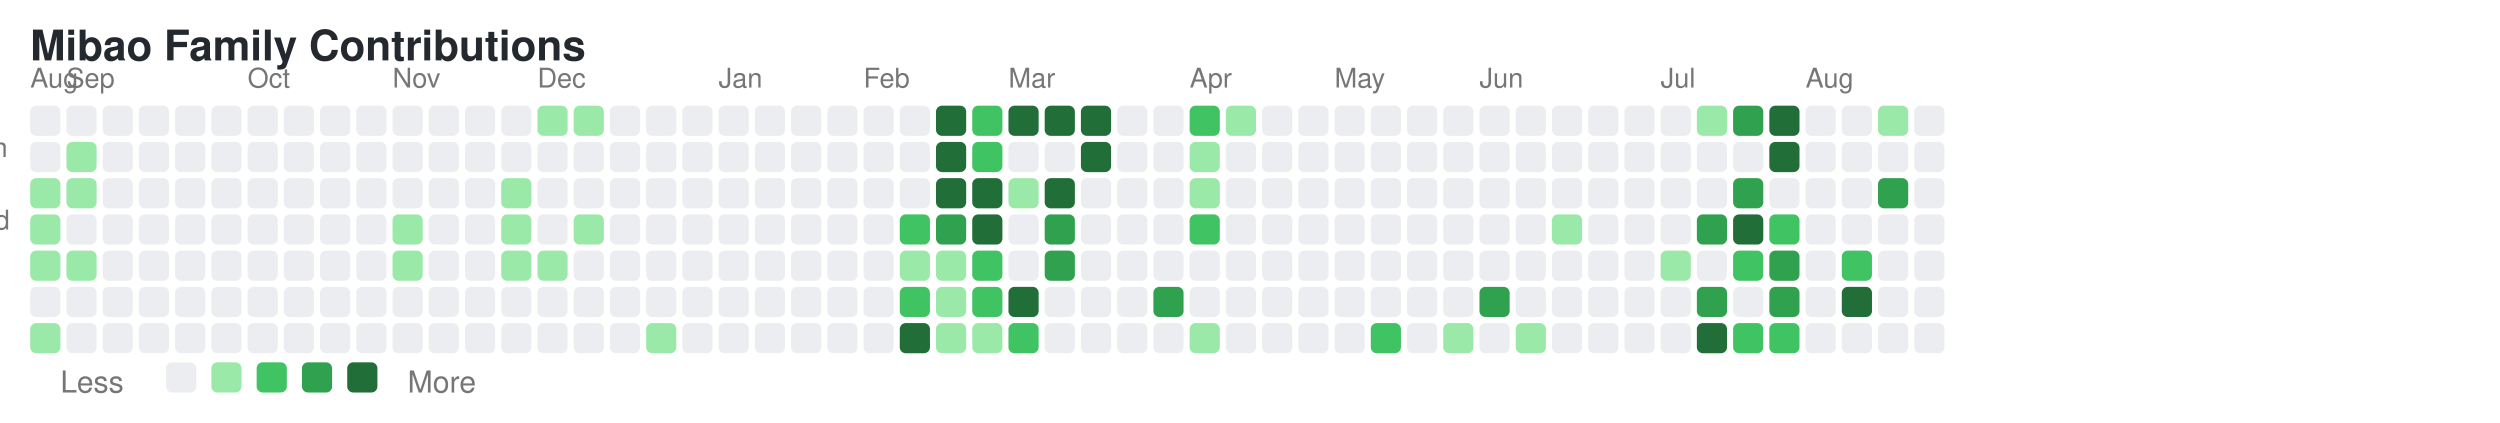
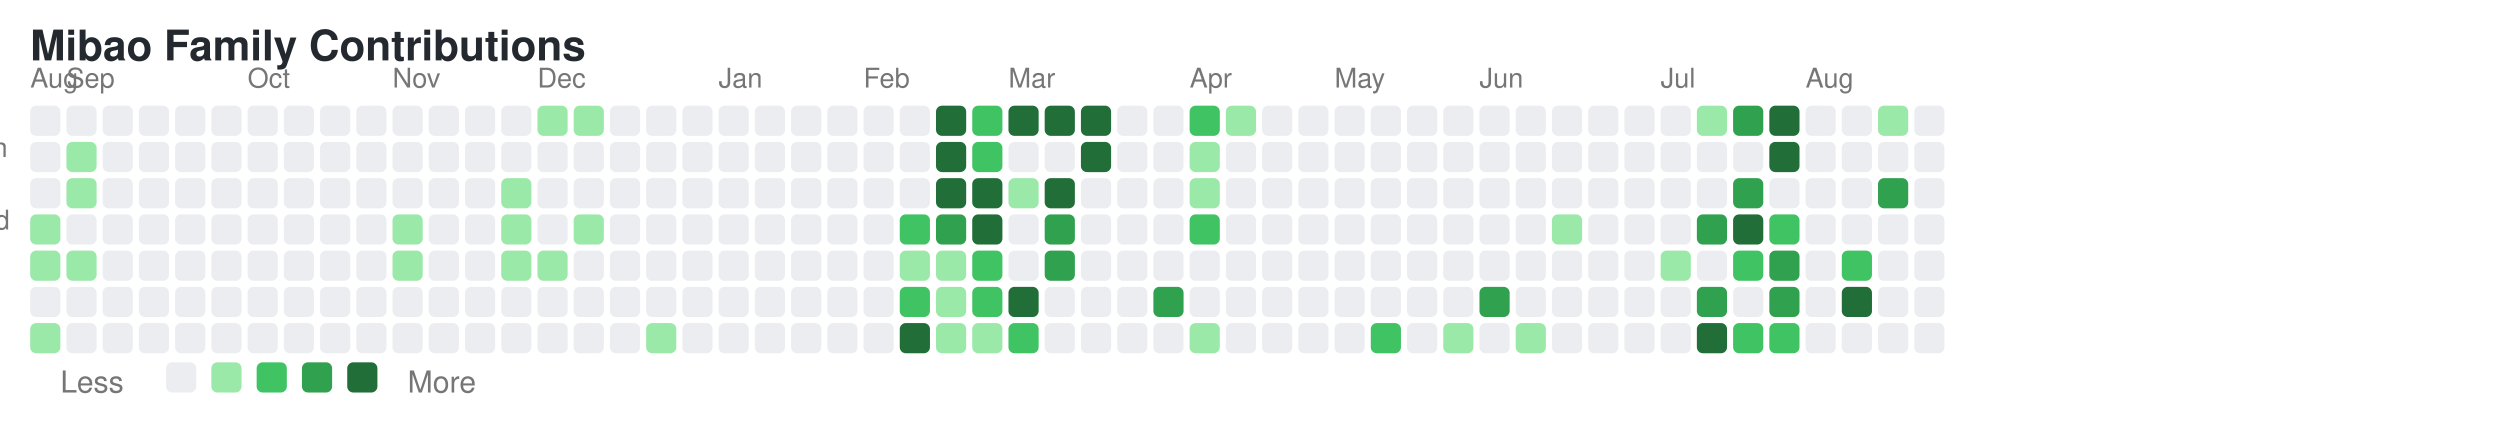
<svg xmlns="http://www.w3.org/2000/svg" width="828" height="140">
  <text x="10" y="20" font-family="-apple-system, BlinkMacSystemFont, Segoe UI, Helvetica, Arial, sans-serif" font-size="14" font-weight="600" fill="#24292f">Mibao Family Contributions</text>
  <g transform="translate(10, 35)">
    <text x="0" y="-6" font-family="-apple-system, BlinkMacSystemFont, Segoe UI, Helvetica, Arial, sans-serif" font-size="9" fill="#767676">Aug</text>
    <text x="12" y="-6" font-family="-apple-system, BlinkMacSystemFont, Segoe UI, Helvetica, Arial, sans-serif" font-size="9" fill="#767676">Sep</text>
    <text x="72" y="-6" font-family="-apple-system, BlinkMacSystemFont, Segoe UI, Helvetica, Arial, sans-serif" font-size="9" fill="#767676">Oct</text>
    <text x="120" y="-6" font-family="-apple-system, BlinkMacSystemFont, Segoe UI, Helvetica, Arial, sans-serif" font-size="9" fill="#767676">Nov</text>
    <text x="168" y="-6" font-family="-apple-system, BlinkMacSystemFont, Segoe UI, Helvetica, Arial, sans-serif" font-size="9" fill="#767676">Dec</text>
    <text x="228" y="-6" font-family="-apple-system, BlinkMacSystemFont, Segoe UI, Helvetica, Arial, sans-serif" font-size="9" fill="#767676">Jan</text>
    <text x="276" y="-6" font-family="-apple-system, BlinkMacSystemFont, Segoe UI, Helvetica, Arial, sans-serif" font-size="9" fill="#767676">Feb</text>
    <text x="324" y="-6" font-family="-apple-system, BlinkMacSystemFont, Segoe UI, Helvetica, Arial, sans-serif" font-size="9" fill="#767676">Mar</text>
    <text x="384" y="-6" font-family="-apple-system, BlinkMacSystemFont, Segoe UI, Helvetica, Arial, sans-serif" font-size="9" fill="#767676">Apr</text>
    <text x="432" y="-6" font-family="-apple-system, BlinkMacSystemFont, Segoe UI, Helvetica, Arial, sans-serif" font-size="9" fill="#767676">May</text>
    <text x="480" y="-6" font-family="-apple-system, BlinkMacSystemFont, Segoe UI, Helvetica, Arial, sans-serif" font-size="9" fill="#767676">Jun</text>
    <text x="540" y="-6" font-family="-apple-system, BlinkMacSystemFont, Segoe UI, Helvetica, Arial, sans-serif" font-size="9" fill="#767676">Jul</text>
    <text x="588" y="-6" font-family="-apple-system, BlinkMacSystemFont, Segoe UI, Helvetica, Arial, sans-serif" font-size="9" fill="#767676">Aug</text>
    <text x="-25" y="17.0" font-family="-apple-system, BlinkMacSystemFont, Segoe UI, Helvetica, Arial, sans-serif" font-size="9" fill="#767676">Mon</text>
    <text x="-25" y="41.0" font-family="-apple-system, BlinkMacSystemFont, Segoe UI, Helvetica, Arial, sans-serif" font-size="9" fill="#767676">Wed</text>
    <text x="-25" y="65.0" font-family="-apple-system, BlinkMacSystemFont, Segoe UI, Helvetica, Arial, sans-serif" font-size="9" fill="#767676">Fri</text>
    <rect x="0" y="0" width="10" height="10" fill="#ebedf0" rx="2" />
    <rect x="0" y="12" width="10" height="10" fill="#ebedf0" rx="2" />
-     <rect x="0" y="24" width="10" height="10" fill="#9be9a8" rx="2" />
+     <rect x="0" y="24" width="10" height="10" fill="#ebedf0" rx="2" />
    <rect x="0" y="36" width="10" height="10" fill="#9be9a8" rx="2" />
    <rect x="0" y="48" width="10" height="10" fill="#9be9a8" rx="2" />
    <rect x="0" y="60" width="10" height="10" fill="#ebedf0" rx="2" />
    <rect x="0" y="72" width="10" height="10" fill="#9be9a8" rx="2" />
    <rect x="12" y="0" width="10" height="10" fill="#ebedf0" rx="2" />
    <rect x="12" y="12" width="10" height="10" fill="#9be9a8" rx="2" />
    <rect x="12" y="24" width="10" height="10" fill="#9be9a8" rx="2" />
    <rect x="12" y="36" width="10" height="10" fill="#ebedf0" rx="2" />
    <rect x="12" y="48" width="10" height="10" fill="#9be9a8" rx="2" />
    <rect x="12" y="60" width="10" height="10" fill="#ebedf0" rx="2" />
    <rect x="12" y="72" width="10" height="10" fill="#ebedf0" rx="2" />
    <rect x="24" y="0" width="10" height="10" fill="#ebedf0" rx="2" />
    <rect x="24" y="12" width="10" height="10" fill="#ebedf0" rx="2" />
    <rect x="24" y="24" width="10" height="10" fill="#ebedf0" rx="2" />
    <rect x="24" y="36" width="10" height="10" fill="#ebedf0" rx="2" />
    <rect x="24" y="48" width="10" height="10" fill="#ebedf0" rx="2" />
    <rect x="24" y="60" width="10" height="10" fill="#ebedf0" rx="2" />
    <rect x="24" y="72" width="10" height="10" fill="#ebedf0" rx="2" />
    <rect x="36" y="0" width="10" height="10" fill="#ebedf0" rx="2" />
    <rect x="36" y="12" width="10" height="10" fill="#ebedf0" rx="2" />
    <rect x="36" y="24" width="10" height="10" fill="#ebedf0" rx="2" />
    <rect x="36" y="36" width="10" height="10" fill="#ebedf0" rx="2" />
    <rect x="36" y="48" width="10" height="10" fill="#ebedf0" rx="2" />
    <rect x="36" y="60" width="10" height="10" fill="#ebedf0" rx="2" />
    <rect x="36" y="72" width="10" height="10" fill="#ebedf0" rx="2" />
    <rect x="48" y="0" width="10" height="10" fill="#ebedf0" rx="2" />
    <rect x="48" y="12" width="10" height="10" fill="#ebedf0" rx="2" />
    <rect x="48" y="24" width="10" height="10" fill="#ebedf0" rx="2" />
    <rect x="48" y="36" width="10" height="10" fill="#ebedf0" rx="2" />
    <rect x="48" y="48" width="10" height="10" fill="#ebedf0" rx="2" />
    <rect x="48" y="60" width="10" height="10" fill="#ebedf0" rx="2" />
    <rect x="48" y="72" width="10" height="10" fill="#ebedf0" rx="2" />
    <rect x="60" y="0" width="10" height="10" fill="#ebedf0" rx="2" />
    <rect x="60" y="12" width="10" height="10" fill="#ebedf0" rx="2" />
    <rect x="60" y="24" width="10" height="10" fill="#ebedf0" rx="2" />
    <rect x="60" y="36" width="10" height="10" fill="#ebedf0" rx="2" />
    <rect x="60" y="48" width="10" height="10" fill="#ebedf0" rx="2" />
    <rect x="60" y="60" width="10" height="10" fill="#ebedf0" rx="2" />
    <rect x="60" y="72" width="10" height="10" fill="#ebedf0" rx="2" />
    <rect x="72" y="0" width="10" height="10" fill="#ebedf0" rx="2" />
    <rect x="72" y="12" width="10" height="10" fill="#ebedf0" rx="2" />
    <rect x="72" y="24" width="10" height="10" fill="#ebedf0" rx="2" />
    <rect x="72" y="36" width="10" height="10" fill="#ebedf0" rx="2" />
    <rect x="72" y="48" width="10" height="10" fill="#ebedf0" rx="2" />
    <rect x="72" y="60" width="10" height="10" fill="#ebedf0" rx="2" />
    <rect x="72" y="72" width="10" height="10" fill="#ebedf0" rx="2" />
    <rect x="84" y="0" width="10" height="10" fill="#ebedf0" rx="2" />
    <rect x="84" y="12" width="10" height="10" fill="#ebedf0" rx="2" />
    <rect x="84" y="24" width="10" height="10" fill="#ebedf0" rx="2" />
    <rect x="84" y="36" width="10" height="10" fill="#ebedf0" rx="2" />
    <rect x="84" y="48" width="10" height="10" fill="#ebedf0" rx="2" />
    <rect x="84" y="60" width="10" height="10" fill="#ebedf0" rx="2" />
    <rect x="84" y="72" width="10" height="10" fill="#ebedf0" rx="2" />
    <rect x="96" y="0" width="10" height="10" fill="#ebedf0" rx="2" />
    <rect x="96" y="12" width="10" height="10" fill="#ebedf0" rx="2" />
    <rect x="96" y="24" width="10" height="10" fill="#ebedf0" rx="2" />
    <rect x="96" y="36" width="10" height="10" fill="#ebedf0" rx="2" />
    <rect x="96" y="48" width="10" height="10" fill="#ebedf0" rx="2" />
    <rect x="96" y="60" width="10" height="10" fill="#ebedf0" rx="2" />
    <rect x="96" y="72" width="10" height="10" fill="#ebedf0" rx="2" />
    <rect x="108" y="0" width="10" height="10" fill="#ebedf0" rx="2" />
    <rect x="108" y="12" width="10" height="10" fill="#ebedf0" rx="2" />
    <rect x="108" y="24" width="10" height="10" fill="#ebedf0" rx="2" />
    <rect x="108" y="36" width="10" height="10" fill="#ebedf0" rx="2" />
    <rect x="108" y="48" width="10" height="10" fill="#ebedf0" rx="2" />
    <rect x="108" y="60" width="10" height="10" fill="#ebedf0" rx="2" />
    <rect x="108" y="72" width="10" height="10" fill="#ebedf0" rx="2" />
    <rect x="120" y="0" width="10" height="10" fill="#ebedf0" rx="2" />
    <rect x="120" y="12" width="10" height="10" fill="#ebedf0" rx="2" />
    <rect x="120" y="24" width="10" height="10" fill="#ebedf0" rx="2" />
    <rect x="120" y="36" width="10" height="10" fill="#9be9a8" rx="2" />
    <rect x="120" y="48" width="10" height="10" fill="#9be9a8" rx="2" />
    <rect x="120" y="60" width="10" height="10" fill="#ebedf0" rx="2" />
    <rect x="120" y="72" width="10" height="10" fill="#ebedf0" rx="2" />
    <rect x="132" y="0" width="10" height="10" fill="#ebedf0" rx="2" />
    <rect x="132" y="12" width="10" height="10" fill="#ebedf0" rx="2" />
    <rect x="132" y="24" width="10" height="10" fill="#ebedf0" rx="2" />
    <rect x="132" y="36" width="10" height="10" fill="#ebedf0" rx="2" />
    <rect x="132" y="48" width="10" height="10" fill="#ebedf0" rx="2" />
    <rect x="132" y="60" width="10" height="10" fill="#ebedf0" rx="2" />
    <rect x="132" y="72" width="10" height="10" fill="#ebedf0" rx="2" />
    <rect x="144" y="0" width="10" height="10" fill="#ebedf0" rx="2" />
    <rect x="144" y="12" width="10" height="10" fill="#ebedf0" rx="2" />
    <rect x="144" y="24" width="10" height="10" fill="#ebedf0" rx="2" />
    <rect x="144" y="36" width="10" height="10" fill="#ebedf0" rx="2" />
    <rect x="144" y="48" width="10" height="10" fill="#ebedf0" rx="2" />
    <rect x="144" y="60" width="10" height="10" fill="#ebedf0" rx="2" />
    <rect x="144" y="72" width="10" height="10" fill="#ebedf0" rx="2" />
    <rect x="156" y="0" width="10" height="10" fill="#ebedf0" rx="2" />
    <rect x="156" y="12" width="10" height="10" fill="#ebedf0" rx="2" />
    <rect x="156" y="24" width="10" height="10" fill="#9be9a8" rx="2" />
    <rect x="156" y="36" width="10" height="10" fill="#9be9a8" rx="2" />
    <rect x="156" y="48" width="10" height="10" fill="#9be9a8" rx="2" />
    <rect x="156" y="60" width="10" height="10" fill="#ebedf0" rx="2" />
    <rect x="156" y="72" width="10" height="10" fill="#ebedf0" rx="2" />
    <rect x="168" y="0" width="10" height="10" fill="#9be9a8" rx="2" />
    <rect x="168" y="12" width="10" height="10" fill="#ebedf0" rx="2" />
    <rect x="168" y="24" width="10" height="10" fill="#ebedf0" rx="2" />
    <rect x="168" y="36" width="10" height="10" fill="#ebedf0" rx="2" />
    <rect x="168" y="48" width="10" height="10" fill="#9be9a8" rx="2" />
    <rect x="168" y="60" width="10" height="10" fill="#ebedf0" rx="2" />
    <rect x="168" y="72" width="10" height="10" fill="#ebedf0" rx="2" />
    <rect x="180" y="0" width="10" height="10" fill="#9be9a8" rx="2" />
    <rect x="180" y="12" width="10" height="10" fill="#ebedf0" rx="2" />
    <rect x="180" y="24" width="10" height="10" fill="#ebedf0" rx="2" />
    <rect x="180" y="36" width="10" height="10" fill="#9be9a8" rx="2" />
    <rect x="180" y="48" width="10" height="10" fill="#ebedf0" rx="2" />
    <rect x="180" y="60" width="10" height="10" fill="#ebedf0" rx="2" />
    <rect x="180" y="72" width="10" height="10" fill="#ebedf0" rx="2" />
    <rect x="192" y="0" width="10" height="10" fill="#ebedf0" rx="2" />
    <rect x="192" y="12" width="10" height="10" fill="#ebedf0" rx="2" />
    <rect x="192" y="24" width="10" height="10" fill="#ebedf0" rx="2" />
    <rect x="192" y="36" width="10" height="10" fill="#ebedf0" rx="2" />
    <rect x="192" y="48" width="10" height="10" fill="#ebedf0" rx="2" />
    <rect x="192" y="60" width="10" height="10" fill="#ebedf0" rx="2" />
    <rect x="192" y="72" width="10" height="10" fill="#ebedf0" rx="2" />
    <rect x="204" y="0" width="10" height="10" fill="#ebedf0" rx="2" />
    <rect x="204" y="12" width="10" height="10" fill="#ebedf0" rx="2" />
    <rect x="204" y="24" width="10" height="10" fill="#ebedf0" rx="2" />
    <rect x="204" y="36" width="10" height="10" fill="#ebedf0" rx="2" />
    <rect x="204" y="48" width="10" height="10" fill="#ebedf0" rx="2" />
    <rect x="204" y="60" width="10" height="10" fill="#ebedf0" rx="2" />
    <rect x="204" y="72" width="10" height="10" fill="#9be9a8" rx="2" />
    <rect x="216" y="0" width="10" height="10" fill="#ebedf0" rx="2" />
    <rect x="216" y="12" width="10" height="10" fill="#ebedf0" rx="2" />
    <rect x="216" y="24" width="10" height="10" fill="#ebedf0" rx="2" />
    <rect x="216" y="36" width="10" height="10" fill="#ebedf0" rx="2" />
    <rect x="216" y="48" width="10" height="10" fill="#ebedf0" rx="2" />
    <rect x="216" y="60" width="10" height="10" fill="#ebedf0" rx="2" />
    <rect x="216" y="72" width="10" height="10" fill="#ebedf0" rx="2" />
    <rect x="228" y="0" width="10" height="10" fill="#ebedf0" rx="2" />
    <rect x="228" y="12" width="10" height="10" fill="#ebedf0" rx="2" />
    <rect x="228" y="24" width="10" height="10" fill="#ebedf0" rx="2" />
    <rect x="228" y="36" width="10" height="10" fill="#ebedf0" rx="2" />
    <rect x="228" y="48" width="10" height="10" fill="#ebedf0" rx="2" />
    <rect x="228" y="60" width="10" height="10" fill="#ebedf0" rx="2" />
    <rect x="228" y="72" width="10" height="10" fill="#ebedf0" rx="2" />
    <rect x="240" y="0" width="10" height="10" fill="#ebedf0" rx="2" />
    <rect x="240" y="12" width="10" height="10" fill="#ebedf0" rx="2" />
    <rect x="240" y="24" width="10" height="10" fill="#ebedf0" rx="2" />
    <rect x="240" y="36" width="10" height="10" fill="#ebedf0" rx="2" />
    <rect x="240" y="48" width="10" height="10" fill="#ebedf0" rx="2" />
    <rect x="240" y="60" width="10" height="10" fill="#ebedf0" rx="2" />
    <rect x="240" y="72" width="10" height="10" fill="#ebedf0" rx="2" />
    <rect x="252" y="0" width="10" height="10" fill="#ebedf0" rx="2" />
    <rect x="252" y="12" width="10" height="10" fill="#ebedf0" rx="2" />
    <rect x="252" y="24" width="10" height="10" fill="#ebedf0" rx="2" />
    <rect x="252" y="36" width="10" height="10" fill="#ebedf0" rx="2" />
    <rect x="252" y="48" width="10" height="10" fill="#ebedf0" rx="2" />
    <rect x="252" y="60" width="10" height="10" fill="#ebedf0" rx="2" />
    <rect x="252" y="72" width="10" height="10" fill="#ebedf0" rx="2" />
    <rect x="264" y="0" width="10" height="10" fill="#ebedf0" rx="2" />
    <rect x="264" y="12" width="10" height="10" fill="#ebedf0" rx="2" />
    <rect x="264" y="24" width="10" height="10" fill="#ebedf0" rx="2" />
    <rect x="264" y="36" width="10" height="10" fill="#ebedf0" rx="2" />
    <rect x="264" y="48" width="10" height="10" fill="#ebedf0" rx="2" />
    <rect x="264" y="60" width="10" height="10" fill="#ebedf0" rx="2" />
    <rect x="264" y="72" width="10" height="10" fill="#ebedf0" rx="2" />
    <rect x="276" y="0" width="10" height="10" fill="#ebedf0" rx="2" />
    <rect x="276" y="12" width="10" height="10" fill="#ebedf0" rx="2" />
    <rect x="276" y="24" width="10" height="10" fill="#ebedf0" rx="2" />
    <rect x="276" y="36" width="10" height="10" fill="#ebedf0" rx="2" />
    <rect x="276" y="48" width="10" height="10" fill="#ebedf0" rx="2" />
    <rect x="276" y="60" width="10" height="10" fill="#ebedf0" rx="2" />
    <rect x="276" y="72" width="10" height="10" fill="#ebedf0" rx="2" />
    <rect x="288" y="0" width="10" height="10" fill="#ebedf0" rx="2" />
    <rect x="288" y="12" width="10" height="10" fill="#ebedf0" rx="2" />
    <rect x="288" y="24" width="10" height="10" fill="#ebedf0" rx="2" />
    <rect x="288" y="36" width="10" height="10" fill="#40c463" rx="2" />
    <rect x="288" y="48" width="10" height="10" fill="#9be9a8" rx="2" />
    <rect x="288" y="60" width="10" height="10" fill="#40c463" rx="2" />
    <rect x="288" y="72" width="10" height="10" fill="#216e39" rx="2" />
    <rect x="300" y="0" width="10" height="10" fill="#216e39" rx="2" />
    <rect x="300" y="12" width="10" height="10" fill="#216e39" rx="2" />
    <rect x="300" y="24" width="10" height="10" fill="#216e39" rx="2" />
    <rect x="300" y="36" width="10" height="10" fill="#30a14e" rx="2" />
    <rect x="300" y="48" width="10" height="10" fill="#9be9a8" rx="2" />
    <rect x="300" y="60" width="10" height="10" fill="#9be9a8" rx="2" />
    <rect x="300" y="72" width="10" height="10" fill="#9be9a8" rx="2" />
    <rect x="312" y="0" width="10" height="10" fill="#40c463" rx="2" />
    <rect x="312" y="12" width="10" height="10" fill="#40c463" rx="2" />
    <rect x="312" y="24" width="10" height="10" fill="#216e39" rx="2" />
    <rect x="312" y="36" width="10" height="10" fill="#216e39" rx="2" />
    <rect x="312" y="48" width="10" height="10" fill="#40c463" rx="2" />
    <rect x="312" y="60" width="10" height="10" fill="#40c463" rx="2" />
    <rect x="312" y="72" width="10" height="10" fill="#9be9a8" rx="2" />
    <rect x="324" y="0" width="10" height="10" fill="#216e39" rx="2" />
    <rect x="324" y="12" width="10" height="10" fill="#ebedf0" rx="2" />
    <rect x="324" y="24" width="10" height="10" fill="#9be9a8" rx="2" />
    <rect x="324" y="36" width="10" height="10" fill="#ebedf0" rx="2" />
    <rect x="324" y="48" width="10" height="10" fill="#ebedf0" rx="2" />
    <rect x="324" y="60" width="10" height="10" fill="#216e39" rx="2" />
    <rect x="324" y="72" width="10" height="10" fill="#40c463" rx="2" />
    <rect x="336" y="0" width="10" height="10" fill="#216e39" rx="2" />
    <rect x="336" y="12" width="10" height="10" fill="#ebedf0" rx="2" />
    <rect x="336" y="24" width="10" height="10" fill="#216e39" rx="2" />
    <rect x="336" y="36" width="10" height="10" fill="#30a14e" rx="2" />
    <rect x="336" y="48" width="10" height="10" fill="#30a14e" rx="2" />
    <rect x="336" y="60" width="10" height="10" fill="#ebedf0" rx="2" />
    <rect x="336" y="72" width="10" height="10" fill="#ebedf0" rx="2" />
    <rect x="348" y="0" width="10" height="10" fill="#216e39" rx="2" />
    <rect x="348" y="12" width="10" height="10" fill="#216e39" rx="2" />
    <rect x="348" y="24" width="10" height="10" fill="#ebedf0" rx="2" />
    <rect x="348" y="36" width="10" height="10" fill="#ebedf0" rx="2" />
    <rect x="348" y="48" width="10" height="10" fill="#ebedf0" rx="2" />
    <rect x="348" y="60" width="10" height="10" fill="#ebedf0" rx="2" />
    <rect x="348" y="72" width="10" height="10" fill="#ebedf0" rx="2" />
    <rect x="360" y="0" width="10" height="10" fill="#ebedf0" rx="2" />
    <rect x="360" y="12" width="10" height="10" fill="#ebedf0" rx="2" />
    <rect x="360" y="24" width="10" height="10" fill="#ebedf0" rx="2" />
    <rect x="360" y="36" width="10" height="10" fill="#ebedf0" rx="2" />
    <rect x="360" y="48" width="10" height="10" fill="#ebedf0" rx="2" />
    <rect x="360" y="60" width="10" height="10" fill="#ebedf0" rx="2" />
    <rect x="360" y="72" width="10" height="10" fill="#ebedf0" rx="2" />
    <rect x="372" y="0" width="10" height="10" fill="#ebedf0" rx="2" />
    <rect x="372" y="12" width="10" height="10" fill="#ebedf0" rx="2" />
    <rect x="372" y="24" width="10" height="10" fill="#ebedf0" rx="2" />
    <rect x="372" y="36" width="10" height="10" fill="#ebedf0" rx="2" />
    <rect x="372" y="48" width="10" height="10" fill="#ebedf0" rx="2" />
    <rect x="372" y="60" width="10" height="10" fill="#30a14e" rx="2" />
    <rect x="372" y="72" width="10" height="10" fill="#ebedf0" rx="2" />
    <rect x="384" y="0" width="10" height="10" fill="#40c463" rx="2" />
    <rect x="384" y="12" width="10" height="10" fill="#9be9a8" rx="2" />
    <rect x="384" y="24" width="10" height="10" fill="#9be9a8" rx="2" />
    <rect x="384" y="36" width="10" height="10" fill="#40c463" rx="2" />
    <rect x="384" y="48" width="10" height="10" fill="#ebedf0" rx="2" />
    <rect x="384" y="60" width="10" height="10" fill="#ebedf0" rx="2" />
    <rect x="384" y="72" width="10" height="10" fill="#9be9a8" rx="2" />
    <rect x="396" y="0" width="10" height="10" fill="#9be9a8" rx="2" />
    <rect x="396" y="12" width="10" height="10" fill="#ebedf0" rx="2" />
    <rect x="396" y="24" width="10" height="10" fill="#ebedf0" rx="2" />
    <rect x="396" y="36" width="10" height="10" fill="#ebedf0" rx="2" />
    <rect x="396" y="48" width="10" height="10" fill="#ebedf0" rx="2" />
    <rect x="396" y="60" width="10" height="10" fill="#ebedf0" rx="2" />
    <rect x="396" y="72" width="10" height="10" fill="#ebedf0" rx="2" />
    <rect x="408" y="0" width="10" height="10" fill="#ebedf0" rx="2" />
    <rect x="408" y="12" width="10" height="10" fill="#ebedf0" rx="2" />
    <rect x="408" y="24" width="10" height="10" fill="#ebedf0" rx="2" />
    <rect x="408" y="36" width="10" height="10" fill="#ebedf0" rx="2" />
    <rect x="408" y="48" width="10" height="10" fill="#ebedf0" rx="2" />
    <rect x="408" y="60" width="10" height="10" fill="#ebedf0" rx="2" />
    <rect x="408" y="72" width="10" height="10" fill="#ebedf0" rx="2" />
    <rect x="420" y="0" width="10" height="10" fill="#ebedf0" rx="2" />
    <rect x="420" y="12" width="10" height="10" fill="#ebedf0" rx="2" />
    <rect x="420" y="24" width="10" height="10" fill="#ebedf0" rx="2" />
    <rect x="420" y="36" width="10" height="10" fill="#ebedf0" rx="2" />
    <rect x="420" y="48" width="10" height="10" fill="#ebedf0" rx="2" />
    <rect x="420" y="60" width="10" height="10" fill="#ebedf0" rx="2" />
    <rect x="420" y="72" width="10" height="10" fill="#ebedf0" rx="2" />
    <rect x="432" y="0" width="10" height="10" fill="#ebedf0" rx="2" />
    <rect x="432" y="12" width="10" height="10" fill="#ebedf0" rx="2" />
    <rect x="432" y="24" width="10" height="10" fill="#ebedf0" rx="2" />
    <rect x="432" y="36" width="10" height="10" fill="#ebedf0" rx="2" />
    <rect x="432" y="48" width="10" height="10" fill="#ebedf0" rx="2" />
    <rect x="432" y="60" width="10" height="10" fill="#ebedf0" rx="2" />
    <rect x="432" y="72" width="10" height="10" fill="#ebedf0" rx="2" />
    <rect x="444" y="0" width="10" height="10" fill="#ebedf0" rx="2" />
    <rect x="444" y="12" width="10" height="10" fill="#ebedf0" rx="2" />
    <rect x="444" y="24" width="10" height="10" fill="#ebedf0" rx="2" />
    <rect x="444" y="36" width="10" height="10" fill="#ebedf0" rx="2" />
    <rect x="444" y="48" width="10" height="10" fill="#ebedf0" rx="2" />
    <rect x="444" y="60" width="10" height="10" fill="#ebedf0" rx="2" />
    <rect x="444" y="72" width="10" height="10" fill="#40c463" rx="2" />
    <rect x="456" y="0" width="10" height="10" fill="#ebedf0" rx="2" />
    <rect x="456" y="12" width="10" height="10" fill="#ebedf0" rx="2" />
    <rect x="456" y="24" width="10" height="10" fill="#ebedf0" rx="2" />
    <rect x="456" y="36" width="10" height="10" fill="#ebedf0" rx="2" />
    <rect x="456" y="48" width="10" height="10" fill="#ebedf0" rx="2" />
    <rect x="456" y="60" width="10" height="10" fill="#ebedf0" rx="2" />
    <rect x="456" y="72" width="10" height="10" fill="#ebedf0" rx="2" />
    <rect x="468" y="0" width="10" height="10" fill="#ebedf0" rx="2" />
    <rect x="468" y="12" width="10" height="10" fill="#ebedf0" rx="2" />
    <rect x="468" y="24" width="10" height="10" fill="#ebedf0" rx="2" />
    <rect x="468" y="36" width="10" height="10" fill="#ebedf0" rx="2" />
    <rect x="468" y="48" width="10" height="10" fill="#ebedf0" rx="2" />
    <rect x="468" y="60" width="10" height="10" fill="#ebedf0" rx="2" />
    <rect x="468" y="72" width="10" height="10" fill="#9be9a8" rx="2" />
    <rect x="480" y="0" width="10" height="10" fill="#ebedf0" rx="2" />
    <rect x="480" y="12" width="10" height="10" fill="#ebedf0" rx="2" />
    <rect x="480" y="24" width="10" height="10" fill="#ebedf0" rx="2" />
    <rect x="480" y="36" width="10" height="10" fill="#ebedf0" rx="2" />
    <rect x="480" y="48" width="10" height="10" fill="#ebedf0" rx="2" />
    <rect x="480" y="60" width="10" height="10" fill="#30a14e" rx="2" />
    <rect x="480" y="72" width="10" height="10" fill="#ebedf0" rx="2" />
    <rect x="492" y="0" width="10" height="10" fill="#ebedf0" rx="2" />
    <rect x="492" y="12" width="10" height="10" fill="#ebedf0" rx="2" />
    <rect x="492" y="24" width="10" height="10" fill="#ebedf0" rx="2" />
    <rect x="492" y="36" width="10" height="10" fill="#ebedf0" rx="2" />
    <rect x="492" y="48" width="10" height="10" fill="#ebedf0" rx="2" />
    <rect x="492" y="60" width="10" height="10" fill="#ebedf0" rx="2" />
    <rect x="492" y="72" width="10" height="10" fill="#9be9a8" rx="2" />
    <rect x="504" y="0" width="10" height="10" fill="#ebedf0" rx="2" />
    <rect x="504" y="12" width="10" height="10" fill="#ebedf0" rx="2" />
    <rect x="504" y="24" width="10" height="10" fill="#ebedf0" rx="2" />
    <rect x="504" y="36" width="10" height="10" fill="#9be9a8" rx="2" />
    <rect x="504" y="48" width="10" height="10" fill="#ebedf0" rx="2" />
    <rect x="504" y="60" width="10" height="10" fill="#ebedf0" rx="2" />
    <rect x="504" y="72" width="10" height="10" fill="#ebedf0" rx="2" />
    <rect x="516" y="0" width="10" height="10" fill="#ebedf0" rx="2" />
    <rect x="516" y="12" width="10" height="10" fill="#ebedf0" rx="2" />
    <rect x="516" y="24" width="10" height="10" fill="#ebedf0" rx="2" />
    <rect x="516" y="36" width="10" height="10" fill="#ebedf0" rx="2" />
    <rect x="516" y="48" width="10" height="10" fill="#ebedf0" rx="2" />
    <rect x="516" y="60" width="10" height="10" fill="#ebedf0" rx="2" />
    <rect x="516" y="72" width="10" height="10" fill="#ebedf0" rx="2" />
    <rect x="528" y="0" width="10" height="10" fill="#ebedf0" rx="2" />
    <rect x="528" y="12" width="10" height="10" fill="#ebedf0" rx="2" />
    <rect x="528" y="24" width="10" height="10" fill="#ebedf0" rx="2" />
    <rect x="528" y="36" width="10" height="10" fill="#ebedf0" rx="2" />
    <rect x="528" y="48" width="10" height="10" fill="#ebedf0" rx="2" />
    <rect x="528" y="60" width="10" height="10" fill="#ebedf0" rx="2" />
    <rect x="528" y="72" width="10" height="10" fill="#ebedf0" rx="2" />
    <rect x="540" y="0" width="10" height="10" fill="#ebedf0" rx="2" />
    <rect x="540" y="12" width="10" height="10" fill="#ebedf0" rx="2" />
    <rect x="540" y="24" width="10" height="10" fill="#ebedf0" rx="2" />
    <rect x="540" y="36" width="10" height="10" fill="#ebedf0" rx="2" />
    <rect x="540" y="48" width="10" height="10" fill="#9be9a8" rx="2" />
    <rect x="540" y="60" width="10" height="10" fill="#ebedf0" rx="2" />
    <rect x="540" y="72" width="10" height="10" fill="#ebedf0" rx="2" />
    <rect x="552" y="0" width="10" height="10" fill="#9be9a8" rx="2" />
    <rect x="552" y="12" width="10" height="10" fill="#ebedf0" rx="2" />
    <rect x="552" y="24" width="10" height="10" fill="#ebedf0" rx="2" />
    <rect x="552" y="36" width="10" height="10" fill="#30a14e" rx="2" />
    <rect x="552" y="48" width="10" height="10" fill="#ebedf0" rx="2" />
    <rect x="552" y="60" width="10" height="10" fill="#30a14e" rx="2" />
    <rect x="552" y="72" width="10" height="10" fill="#216e39" rx="2" />
    <rect x="564" y="0" width="10" height="10" fill="#30a14e" rx="2" />
    <rect x="564" y="12" width="10" height="10" fill="#ebedf0" rx="2" />
    <rect x="564" y="24" width="10" height="10" fill="#30a14e" rx="2" />
    <rect x="564" y="36" width="10" height="10" fill="#216e39" rx="2" />
    <rect x="564" y="48" width="10" height="10" fill="#40c463" rx="2" />
    <rect x="564" y="60" width="10" height="10" fill="#ebedf0" rx="2" />
    <rect x="564" y="72" width="10" height="10" fill="#40c463" rx="2" />
    <rect x="576" y="0" width="10" height="10" fill="#216e39" rx="2" />
    <rect x="576" y="12" width="10" height="10" fill="#216e39" rx="2" />
    <rect x="576" y="24" width="10" height="10" fill="#ebedf0" rx="2" />
    <rect x="576" y="36" width="10" height="10" fill="#40c463" rx="2" />
    <rect x="576" y="48" width="10" height="10" fill="#30a14e" rx="2" />
    <rect x="576" y="60" width="10" height="10" fill="#30a14e" rx="2" />
    <rect x="576" y="72" width="10" height="10" fill="#40c463" rx="2" />
    <rect x="588" y="0" width="10" height="10" fill="#ebedf0" rx="2" />
    <rect x="588" y="12" width="10" height="10" fill="#ebedf0" rx="2" />
    <rect x="588" y="24" width="10" height="10" fill="#ebedf0" rx="2" />
    <rect x="588" y="36" width="10" height="10" fill="#ebedf0" rx="2" />
    <rect x="588" y="48" width="10" height="10" fill="#ebedf0" rx="2" />
    <rect x="588" y="60" width="10" height="10" fill="#ebedf0" rx="2" />
    <rect x="588" y="72" width="10" height="10" fill="#ebedf0" rx="2" />
    <rect x="600" y="0" width="10" height="10" fill="#ebedf0" rx="2" />
    <rect x="600" y="12" width="10" height="10" fill="#ebedf0" rx="2" />
    <rect x="600" y="24" width="10" height="10" fill="#ebedf0" rx="2" />
    <rect x="600" y="36" width="10" height="10" fill="#ebedf0" rx="2" />
    <rect x="600" y="48" width="10" height="10" fill="#40c463" rx="2" />
    <rect x="600" y="60" width="10" height="10" fill="#216e39" rx="2" />
    <rect x="600" y="72" width="10" height="10" fill="#ebedf0" rx="2" />
    <rect x="612" y="0" width="10" height="10" fill="#9be9a8" rx="2" />
    <rect x="612" y="12" width="10" height="10" fill="#ebedf0" rx="2" />
    <rect x="612" y="24" width="10" height="10" fill="#30a14e" rx="2" />
    <rect x="612" y="36" width="10" height="10" fill="#ebedf0" rx="2" />
    <rect x="612" y="48" width="10" height="10" fill="#ebedf0" rx="2" />
    <rect x="612" y="60" width="10" height="10" fill="#ebedf0" rx="2" />
    <rect x="612" y="72" width="10" height="10" fill="#ebedf0" rx="2" />
    <rect x="624" y="0" width="10" height="10" fill="#ebedf0" rx="2" />
    <rect x="624" y="12" width="10" height="10" fill="#ebedf0" rx="2" />
    <rect x="624" y="24" width="10" height="10" fill="#ebedf0" rx="2" />
    <rect x="624" y="36" width="10" height="10" fill="#ebedf0" rx="2" />
    <rect x="624" y="48" width="10" height="10" fill="#ebedf0" rx="2" />
    <rect x="624" y="60" width="10" height="10" fill="#ebedf0" rx="2" />
    <rect x="624" y="72" width="10" height="10" fill="#ebedf0" rx="2" />
    <text x="10" y="95" font-family="-apple-system, BlinkMacSystemFont, Segoe UI, Helvetica, Arial, sans-serif" font-size="10" fill="#767676">Less</text>
    <rect x="45" y="85" width="10" height="10" fill="#ebedf0" rx="2" />
    <rect x="60" y="85" width="10" height="10" fill="#9be9a8" rx="2" />
    <rect x="75" y="85" width="10" height="10" fill="#40c463" rx="2" />
    <rect x="90" y="85" width="10" height="10" fill="#30a14e" rx="2" />
    <rect x="105" y="85" width="10" height="10" fill="#216e39" rx="2" />
    <text x="125" y="95" font-family="-apple-system, BlinkMacSystemFont, Segoe UI, Helvetica, Arial, sans-serif" font-size="10" fill="#767676">More</text>
  </g>
</svg>
